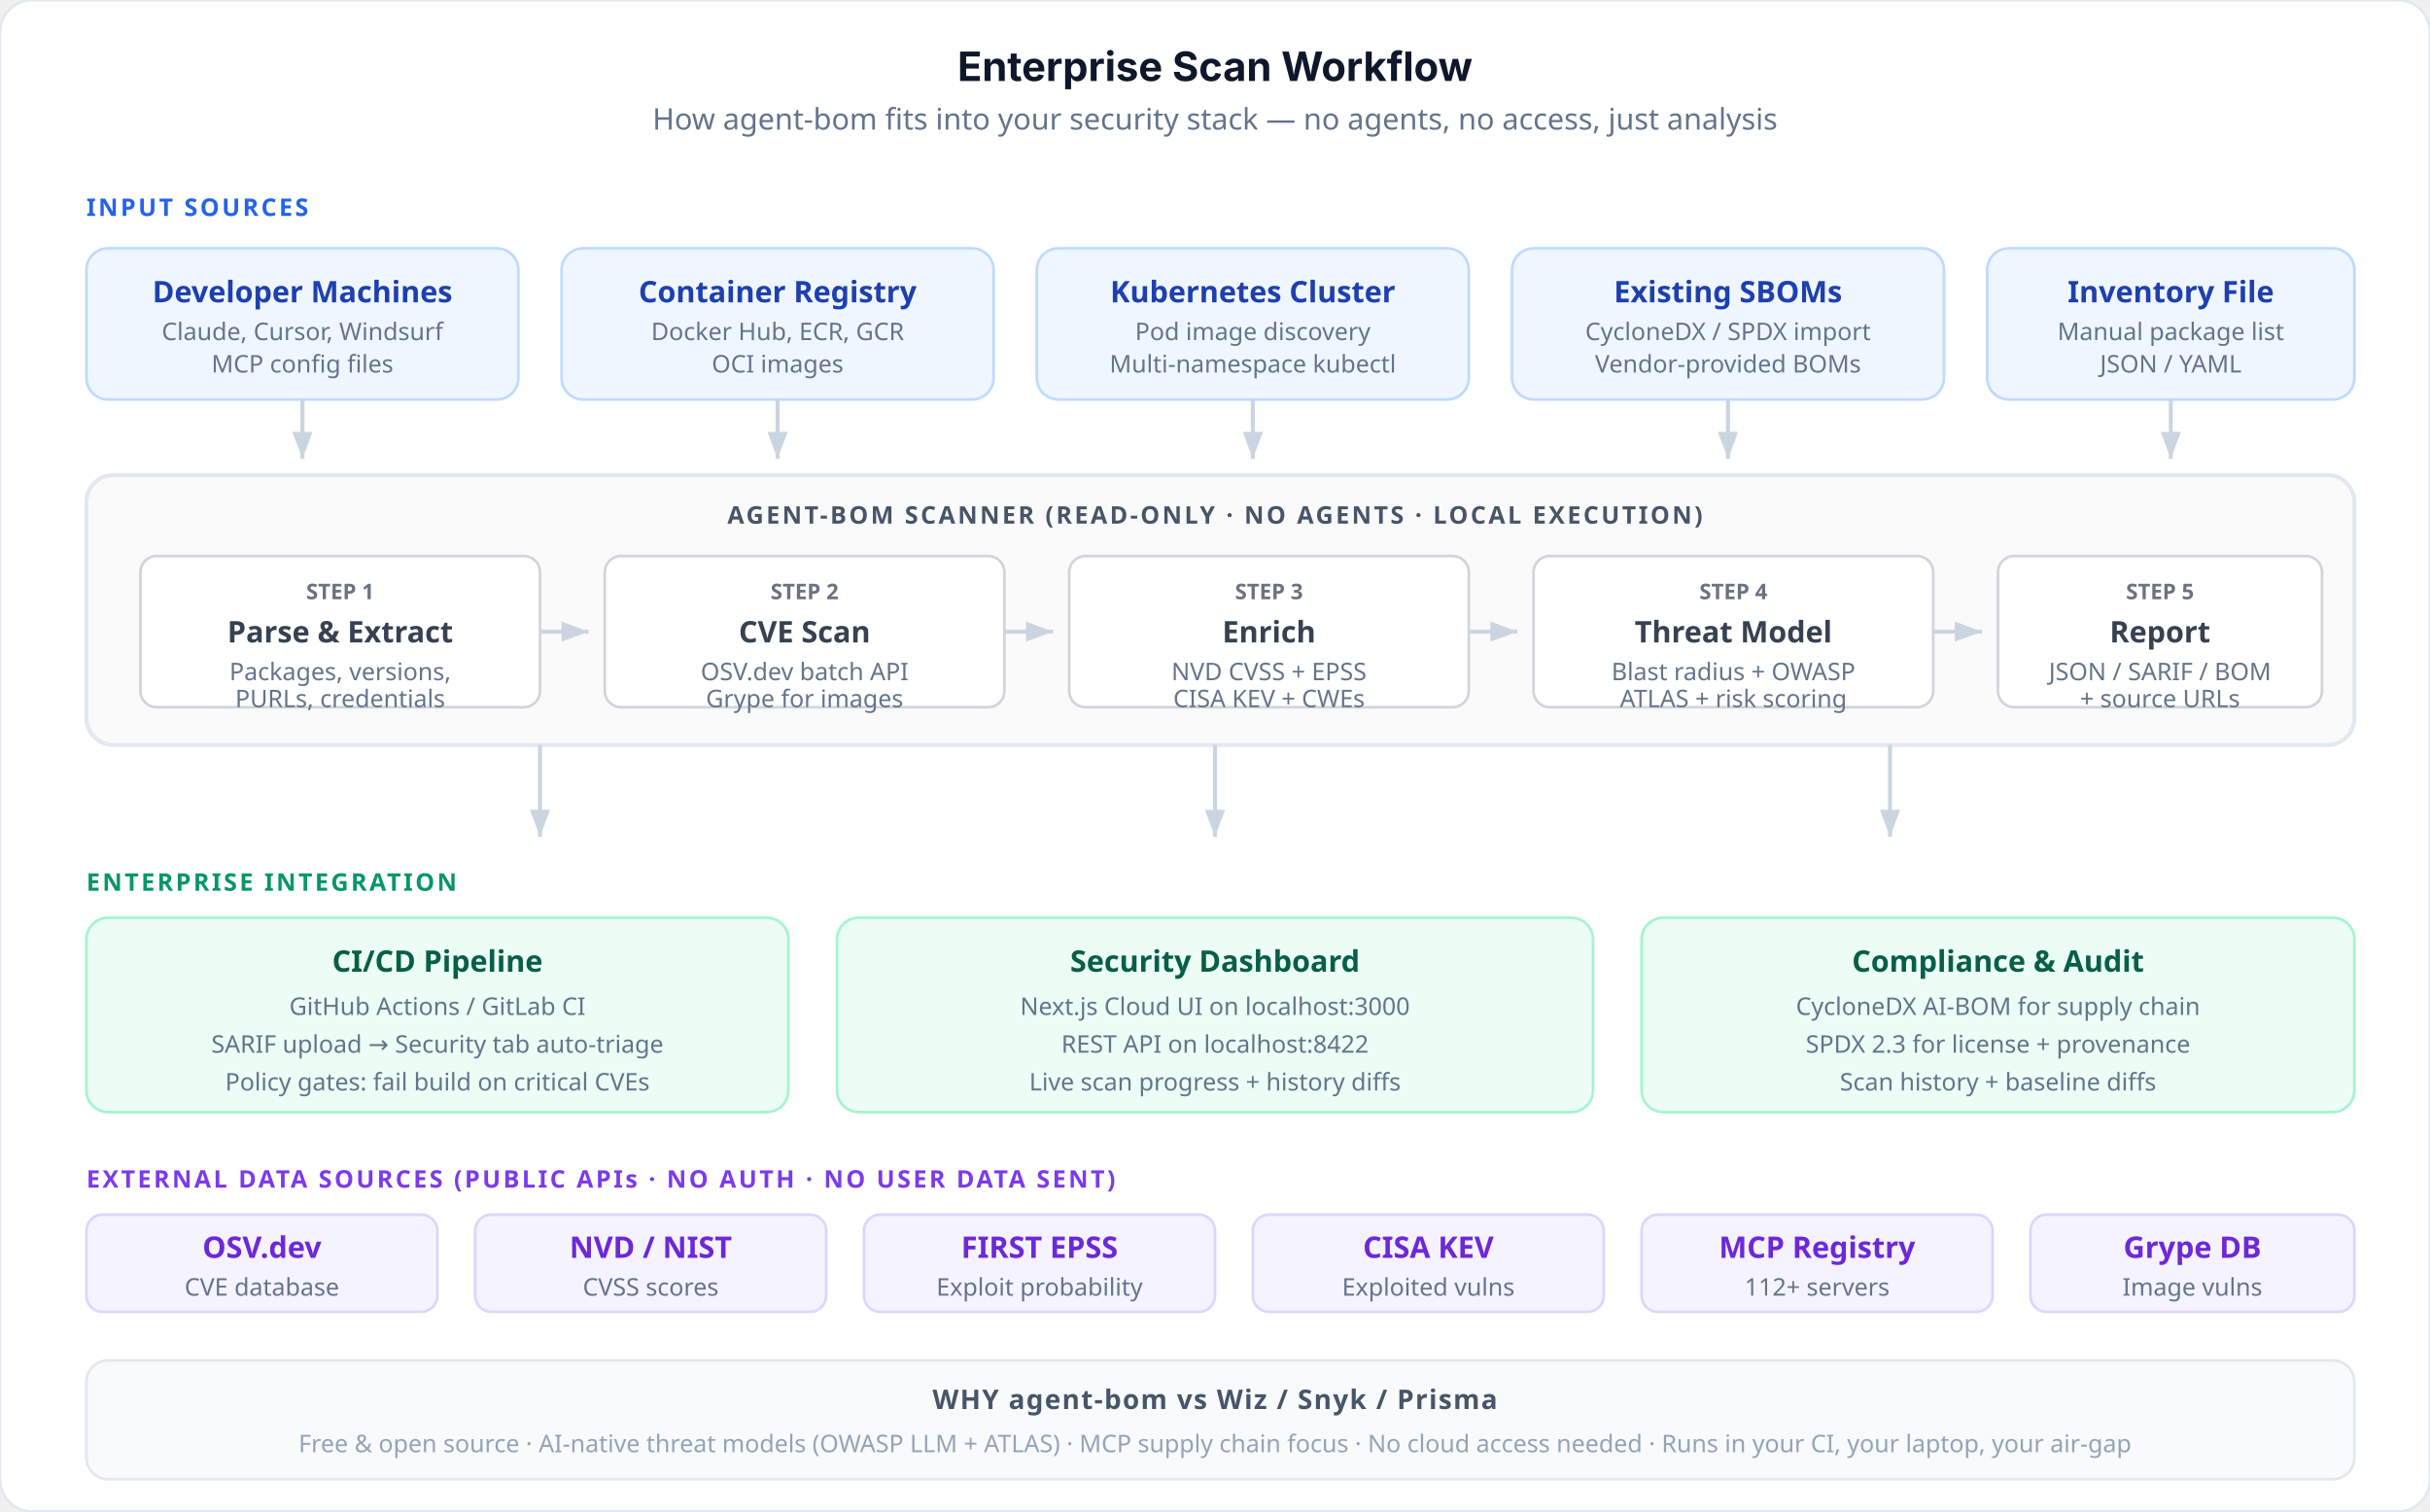
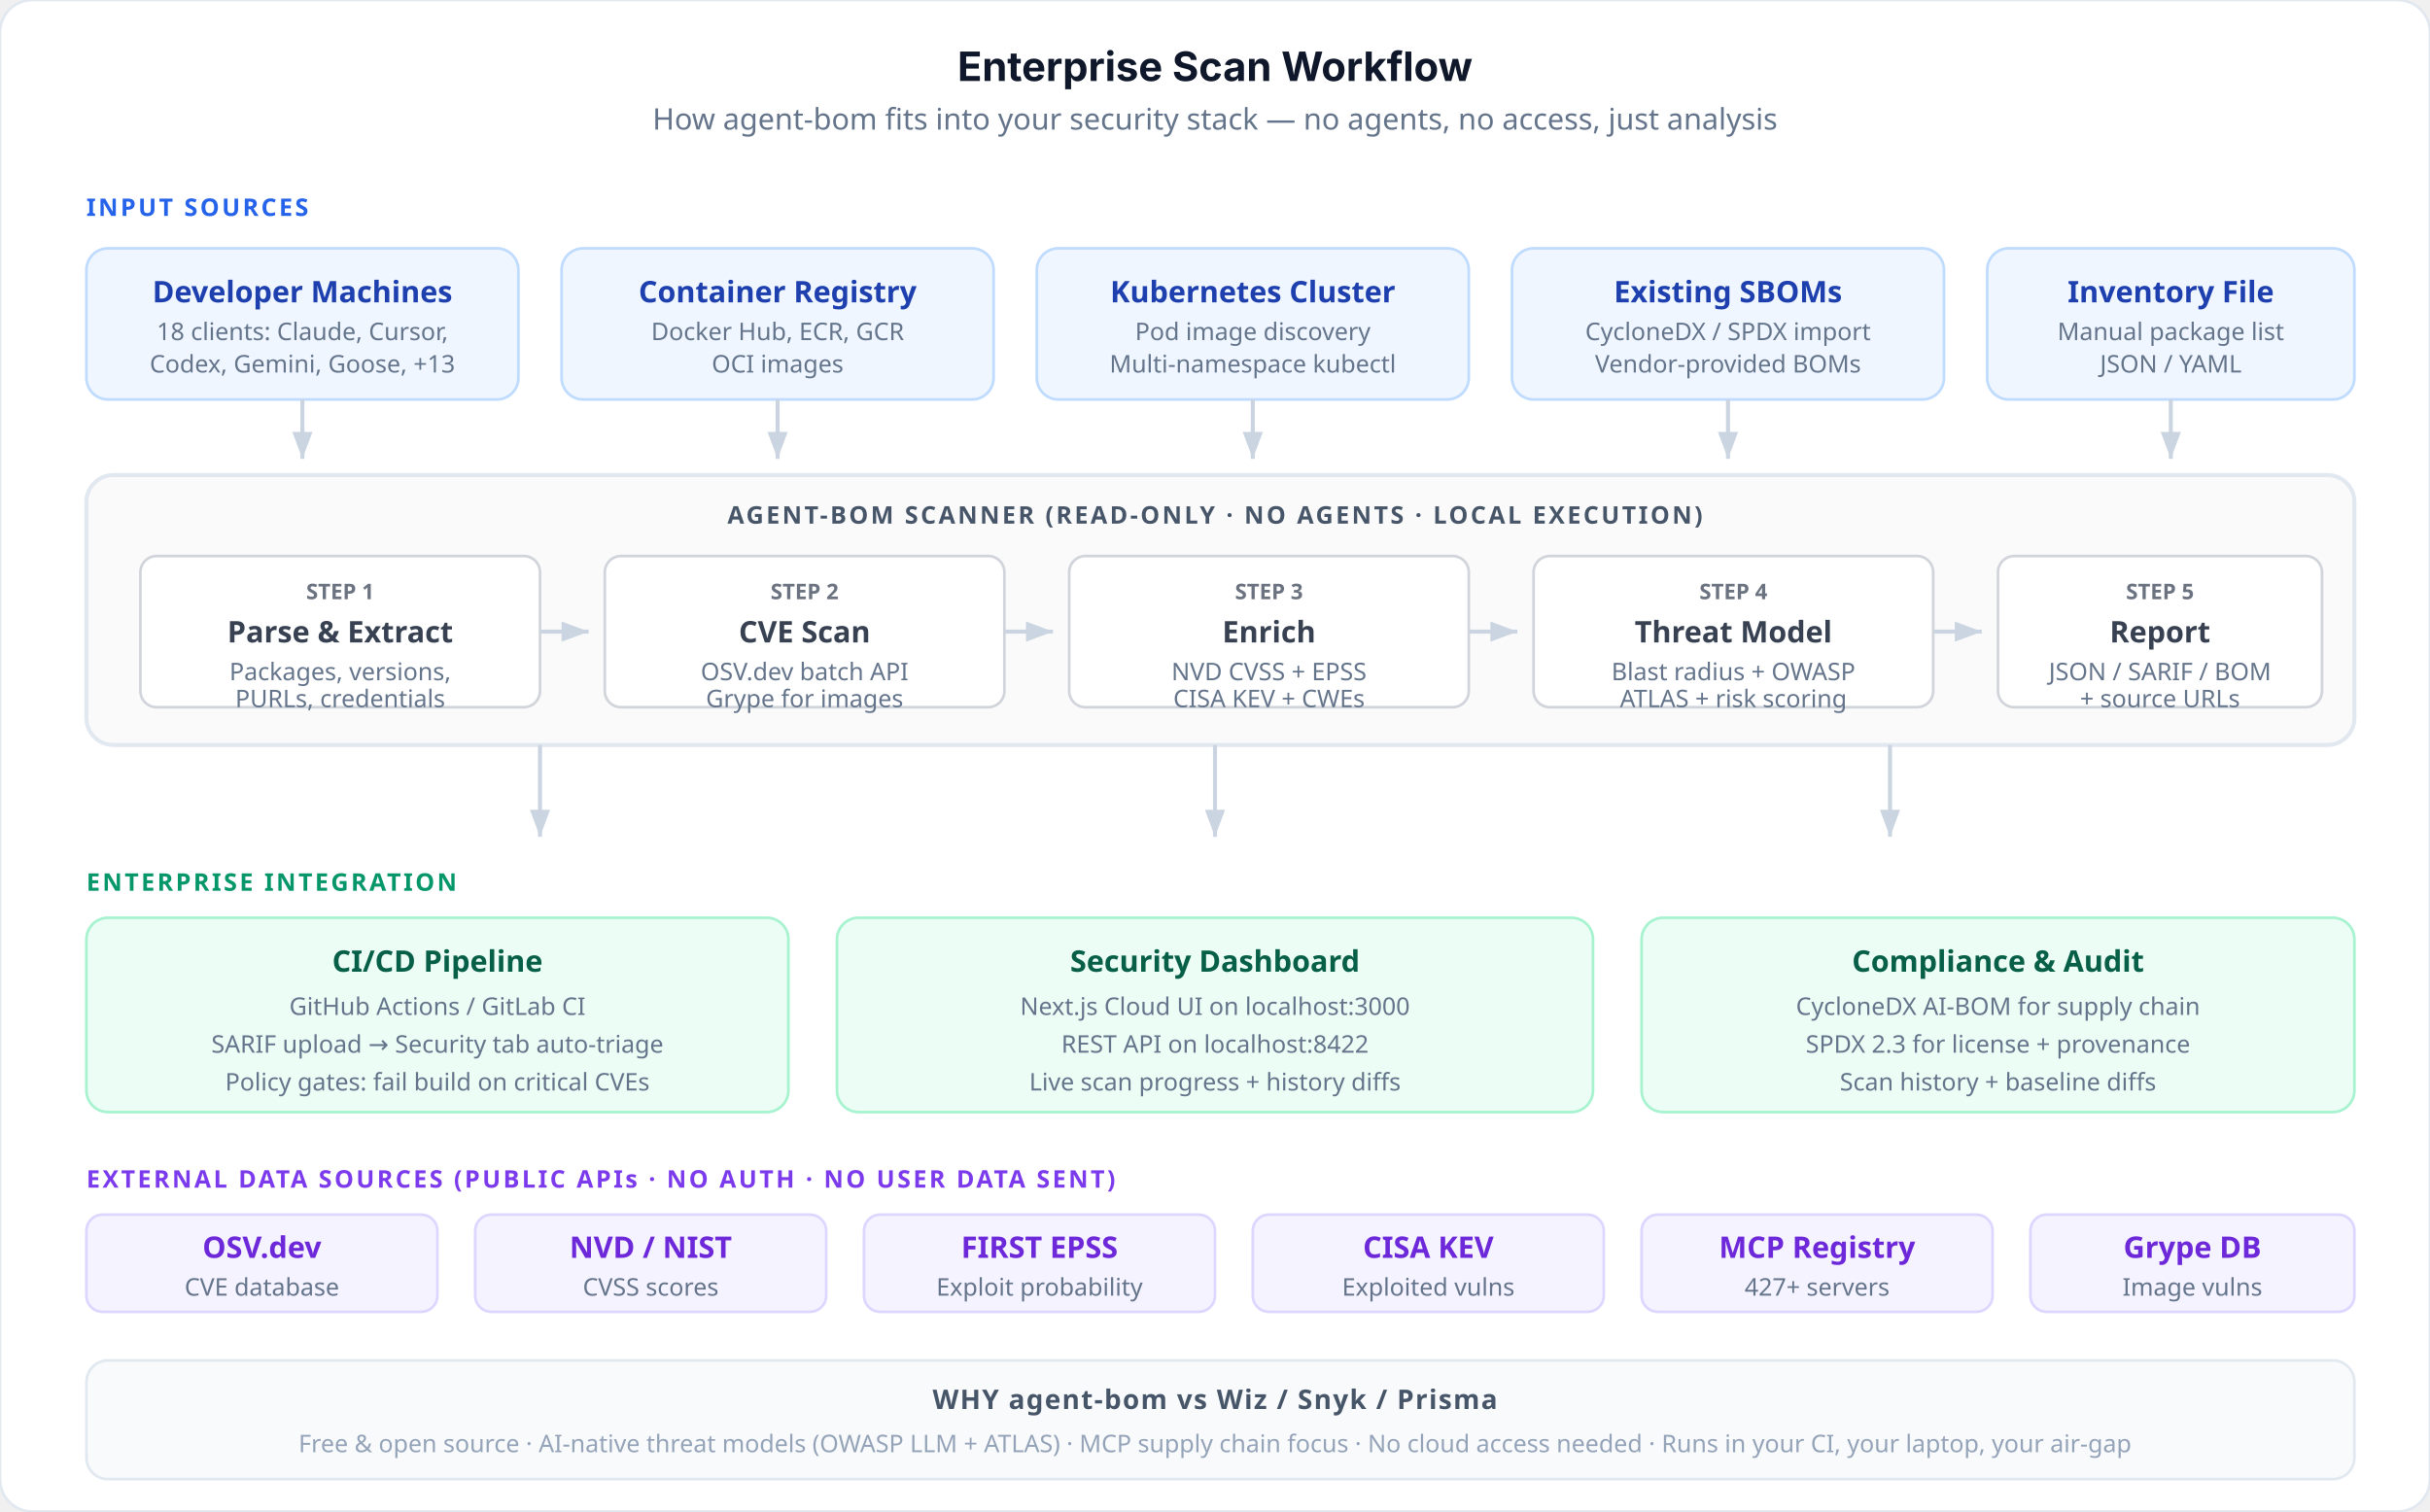
<svg xmlns="http://www.w3.org/2000/svg" viewBox="0 0 900 560" fill="none">
  <style>
    .title { font: 700 15px system-ui, -apple-system, sans-serif; fill: #0f172a; }
    .subtitle { font: 400 11px system-ui, sans-serif; fill: #64748b; }
    .phase { font: 700 9px system-ui, sans-serif; letter-spacing: 0.1em; }
    .label { font: 600 11px system-ui, sans-serif; }
    .sub { font: 400 9px system-ui, sans-serif; fill: #64748b; }
    .badge { font: 600 8px system-ui, sans-serif; }
    .note { font: 400 9px system-ui, sans-serif; fill: #94a3b8; }
    .arrow { stroke: #cbd5e1; stroke-width: 1.5; fill: none; }
  </style>
  <defs>
    <marker id="a" viewBox="0 0 8 6" refX="8" refY="3" markerWidth="7" markerHeight="5" orient="auto">
      <path d="M0 0L8 3L0 6Z" fill="#cbd5e1" />
    </marker>
    <marker id="ag" viewBox="0 0 8 6" refX="8" refY="3" markerWidth="7" markerHeight="5" orient="auto">
      <path d="M0 0L8 3L0 6Z" fill="#059669" />
    </marker>
  </defs>
  <rect width="900" height="560" rx="12" fill="#ffffff" stroke="#e2e8f0" stroke-width="1" />
  <text x="450" y="30" text-anchor="middle" class="title">Enterprise Scan Workflow</text>
  <text x="450" y="48" text-anchor="middle" class="subtitle">How agent-bom fits into your security stack — no agents, no access, just analysis</text>
  <text x="32" y="80" class="phase" fill="#2563eb">INPUT SOURCES</text>
  <rect x="32" y="92" width="160" height="56" rx="8" fill="#eff6ff" stroke="#bfdbfe" stroke-width="1" />
  <text x="112" y="112" text-anchor="middle" class="label" fill="#1e40af">Developer Machines</text>
-   <text x="112" y="126" text-anchor="middle" class="sub">Claude, Cursor, Windsurf</text>
-   <text x="112" y="138" text-anchor="middle" class="sub">MCP config files</text>
+   <text x="112" y="126" text-anchor="middle" class="sub">18 clients: Claude, Cursor,</text>
+   <text x="112" y="138" text-anchor="middle" class="sub">Codex, Gemini, Goose, +13</text>
  <rect x="208" y="92" width="160" height="56" rx="8" fill="#eff6ff" stroke="#bfdbfe" stroke-width="1" />
  <text x="288" y="112" text-anchor="middle" class="label" fill="#1e40af">Container Registry</text>
  <text x="288" y="126" text-anchor="middle" class="sub">Docker Hub, ECR, GCR</text>
  <text x="288" y="138" text-anchor="middle" class="sub">OCI images</text>
  <rect x="384" y="92" width="160" height="56" rx="8" fill="#eff6ff" stroke="#bfdbfe" stroke-width="1" />
  <text x="464" y="112" text-anchor="middle" class="label" fill="#1e40af">Kubernetes Cluster</text>
  <text x="464" y="126" text-anchor="middle" class="sub">Pod image discovery</text>
  <text x="464" y="138" text-anchor="middle" class="sub">Multi-namespace kubectl</text>
  <rect x="560" y="92" width="160" height="56" rx="8" fill="#eff6ff" stroke="#bfdbfe" stroke-width="1" />
  <text x="640" y="112" text-anchor="middle" class="label" fill="#1e40af">Existing SBOMs</text>
  <text x="640" y="126" text-anchor="middle" class="sub">CycloneDX / SPDX import</text>
  <text x="640" y="138" text-anchor="middle" class="sub">Vendor-provided BOMs</text>
  <rect x="736" y="92" width="136" height="56" rx="8" fill="#eff6ff" stroke="#bfdbfe" stroke-width="1" />
  <text x="804" y="112" text-anchor="middle" class="label" fill="#1e40af">Inventory File</text>
  <text x="804" y="126" text-anchor="middle" class="sub">Manual package list</text>
  <text x="804" y="138" text-anchor="middle" class="sub">JSON / YAML</text>
  <line x1="112" y1="148" x2="112" y2="170" class="arrow" marker-end="url(#a)" />
  <line x1="288" y1="148" x2="288" y2="170" class="arrow" marker-end="url(#a)" />
  <line x1="464" y1="148" x2="464" y2="170" class="arrow" marker-end="url(#a)" />
  <line x1="640" y1="148" x2="640" y2="170" class="arrow" marker-end="url(#a)" />
  <line x1="804" y1="148" x2="804" y2="170" class="arrow" marker-end="url(#a)" />
  <rect x="32" y="176" width="840" height="100" rx="10" fill="#fafafa" stroke="#e2e8f0" stroke-width="1.5" />
  <text x="450" y="194" text-anchor="middle" class="phase" fill="#475569">AGENT-BOM SCANNER (READ-ONLY · NO AGENTS · LOCAL EXECUTION)</text>
  <rect x="52" y="206" width="148" height="56" rx="6" fill="#ffffff" stroke="#d1d5db" stroke-width="1" />
  <text x="126" y="222" text-anchor="middle" class="badge" fill="#6b7280">STEP 1</text>
  <text x="126" y="238" text-anchor="middle" class="label" fill="#374151">Parse &amp; Extract</text>
  <text x="126" y="252" text-anchor="middle" class="sub">Packages, versions,</text>
  <text x="126" y="262" text-anchor="middle" class="sub">PURLs, credentials</text>
  <line x1="200" y1="234" x2="218" y2="234" class="arrow" marker-end="url(#a)" />
  <rect x="224" y="206" width="148" height="56" rx="6" fill="#ffffff" stroke="#d1d5db" stroke-width="1" />
  <text x="298" y="222" text-anchor="middle" class="badge" fill="#6b7280">STEP 2</text>
  <text x="298" y="238" text-anchor="middle" class="label" fill="#374151">CVE Scan</text>
  <text x="298" y="252" text-anchor="middle" class="sub">OSV.dev batch API</text>
  <text x="298" y="262" text-anchor="middle" class="sub">Grype for images</text>
  <line x1="372" y1="234" x2="390" y2="234" class="arrow" marker-end="url(#a)" />
  <rect x="396" y="206" width="148" height="56" rx="6" fill="#ffffff" stroke="#d1d5db" stroke-width="1" />
  <text x="470" y="222" text-anchor="middle" class="badge" fill="#6b7280">STEP 3</text>
  <text x="470" y="238" text-anchor="middle" class="label" fill="#374151">Enrich</text>
  <text x="470" y="252" text-anchor="middle" class="sub">NVD CVSS + EPSS</text>
  <text x="470" y="262" text-anchor="middle" class="sub">CISA KEV + CWEs</text>
  <line x1="544" y1="234" x2="562" y2="234" class="arrow" marker-end="url(#a)" />
  <rect x="568" y="206" width="148" height="56" rx="6" fill="#ffffff" stroke="#d1d5db" stroke-width="1" />
  <text x="642" y="222" text-anchor="middle" class="badge" fill="#6b7280">STEP 4</text>
  <text x="642" y="238" text-anchor="middle" class="label" fill="#374151">Threat Model</text>
  <text x="642" y="252" text-anchor="middle" class="sub">Blast radius + OWASP</text>
  <text x="642" y="262" text-anchor="middle" class="sub">ATLAS + risk scoring</text>
  <line x1="716" y1="234" x2="734" y2="234" class="arrow" marker-end="url(#a)" />
  <rect x="740" y="206" width="120" height="56" rx="6" fill="#ffffff" stroke="#d1d5db" stroke-width="1" />
  <text x="800" y="222" text-anchor="middle" class="badge" fill="#6b7280">STEP 5</text>
  <text x="800" y="238" text-anchor="middle" class="label" fill="#374151">Report</text>
  <text x="800" y="252" text-anchor="middle" class="sub">JSON / SARIF / BOM</text>
  <text x="800" y="262" text-anchor="middle" class="sub">+ source URLs</text>
  <line x1="200" y1="276" x2="200" y2="310" class="arrow" marker-end="url(#a)" />
  <line x1="450" y1="276" x2="450" y2="310" class="arrow" marker-end="url(#a)" />
  <line x1="700" y1="276" x2="700" y2="310" class="arrow" marker-end="url(#a)" />
  <text x="32" y="330" class="phase" fill="#059669">ENTERPRISE INTEGRATION</text>
  <rect x="32" y="340" width="260" height="72" rx="8" fill="#ecfdf5" stroke="#a7f3d0" stroke-width="1" />
  <text x="162" y="360" text-anchor="middle" class="label" fill="#065f46">CI/CD Pipeline</text>
  <text x="162" y="376" text-anchor="middle" class="sub">GitHub Actions / GitLab CI</text>
  <text x="162" y="390" text-anchor="middle" class="sub">SARIF upload → Security tab auto-triage</text>
  <text x="162" y="404" text-anchor="middle" class="sub">Policy gates: fail build on critical CVEs</text>
  <rect x="310" y="340" width="280" height="72" rx="8" fill="#ecfdf5" stroke="#a7f3d0" stroke-width="1" />
  <text x="450" y="360" text-anchor="middle" class="label" fill="#065f46">Security Dashboard</text>
  <text x="450" y="376" text-anchor="middle" class="sub">Next.js Cloud UI on localhost:3000</text>
  <text x="450" y="390" text-anchor="middle" class="sub">REST API on localhost:8422</text>
  <text x="450" y="404" text-anchor="middle" class="sub">Live scan progress + history diffs</text>
  <rect x="608" y="340" width="264" height="72" rx="8" fill="#ecfdf5" stroke="#a7f3d0" stroke-width="1" />
  <text x="740" y="360" text-anchor="middle" class="label" fill="#065f46">Compliance &amp; Audit</text>
  <text x="740" y="376" text-anchor="middle" class="sub">CycloneDX AI-BOM for supply chain</text>
  <text x="740" y="390" text-anchor="middle" class="sub">SPDX 2.3 for license + provenance</text>
  <text x="740" y="404" text-anchor="middle" class="sub">Scan history + baseline diffs</text>
  <text x="32" y="440" class="phase" fill="#7c3aed">EXTERNAL DATA SOURCES (PUBLIC APIs · NO AUTH · NO USER DATA SENT)</text>
  <rect x="32" y="450" width="130" height="36" rx="6" fill="#f5f3ff" stroke="#ddd6fe" stroke-width="1" />
  <text x="97" y="466" text-anchor="middle" class="label" fill="#6d28d9">OSV.dev</text>
  <text x="97" y="480" text-anchor="middle" class="sub">CVE database</text>
  <rect x="176" y="450" width="130" height="36" rx="6" fill="#f5f3ff" stroke="#ddd6fe" stroke-width="1" />
  <text x="241" y="466" text-anchor="middle" class="label" fill="#6d28d9">NVD / NIST</text>
  <text x="241" y="480" text-anchor="middle" class="sub">CVSS scores</text>
  <rect x="320" y="450" width="130" height="36" rx="6" fill="#f5f3ff" stroke="#ddd6fe" stroke-width="1" />
  <text x="385" y="466" text-anchor="middle" class="label" fill="#6d28d9">FIRST EPSS</text>
  <text x="385" y="480" text-anchor="middle" class="sub">Exploit probability</text>
  <rect x="464" y="450" width="130" height="36" rx="6" fill="#f5f3ff" stroke="#ddd6fe" stroke-width="1" />
  <text x="529" y="466" text-anchor="middle" class="label" fill="#6d28d9">CISA KEV</text>
  <text x="529" y="480" text-anchor="middle" class="sub">Exploited vulns</text>
  <rect x="608" y="450" width="130" height="36" rx="6" fill="#f5f3ff" stroke="#ddd6fe" stroke-width="1" />
  <text x="673" y="466" text-anchor="middle" class="label" fill="#6d28d9">MCP Registry</text>
-   <text x="673" y="480" text-anchor="middle" class="sub">112+ servers</text>
+   <text x="673" y="480" text-anchor="middle" class="sub">427+ servers</text>
  <rect x="752" y="450" width="120" height="36" rx="6" fill="#f5f3ff" stroke="#ddd6fe" stroke-width="1" />
  <text x="812" y="466" text-anchor="middle" class="label" fill="#6d28d9">Grype DB</text>
  <text x="812" y="480" text-anchor="middle" class="sub">Image vulns</text>
  <rect x="32" y="504" width="840" height="44" rx="8" fill="#f8fafc" stroke="#e2e8f0" stroke-width="1" />
  <text x="450" y="522" text-anchor="middle" font-family="system-ui, sans-serif" font-size="10" font-weight="700" fill="#475569" letter-spacing="0.05em">WHY agent-bom vs Wiz / Snyk / Prisma</text>
  <text x="450" y="538" text-anchor="middle" class="note">Free &amp; open source  ·  AI-native threat models (OWASP LLM + ATLAS)  ·  MCP supply chain focus  ·  No cloud access needed  ·  Runs in your CI, your laptop, your air-gap</text>
</svg>
